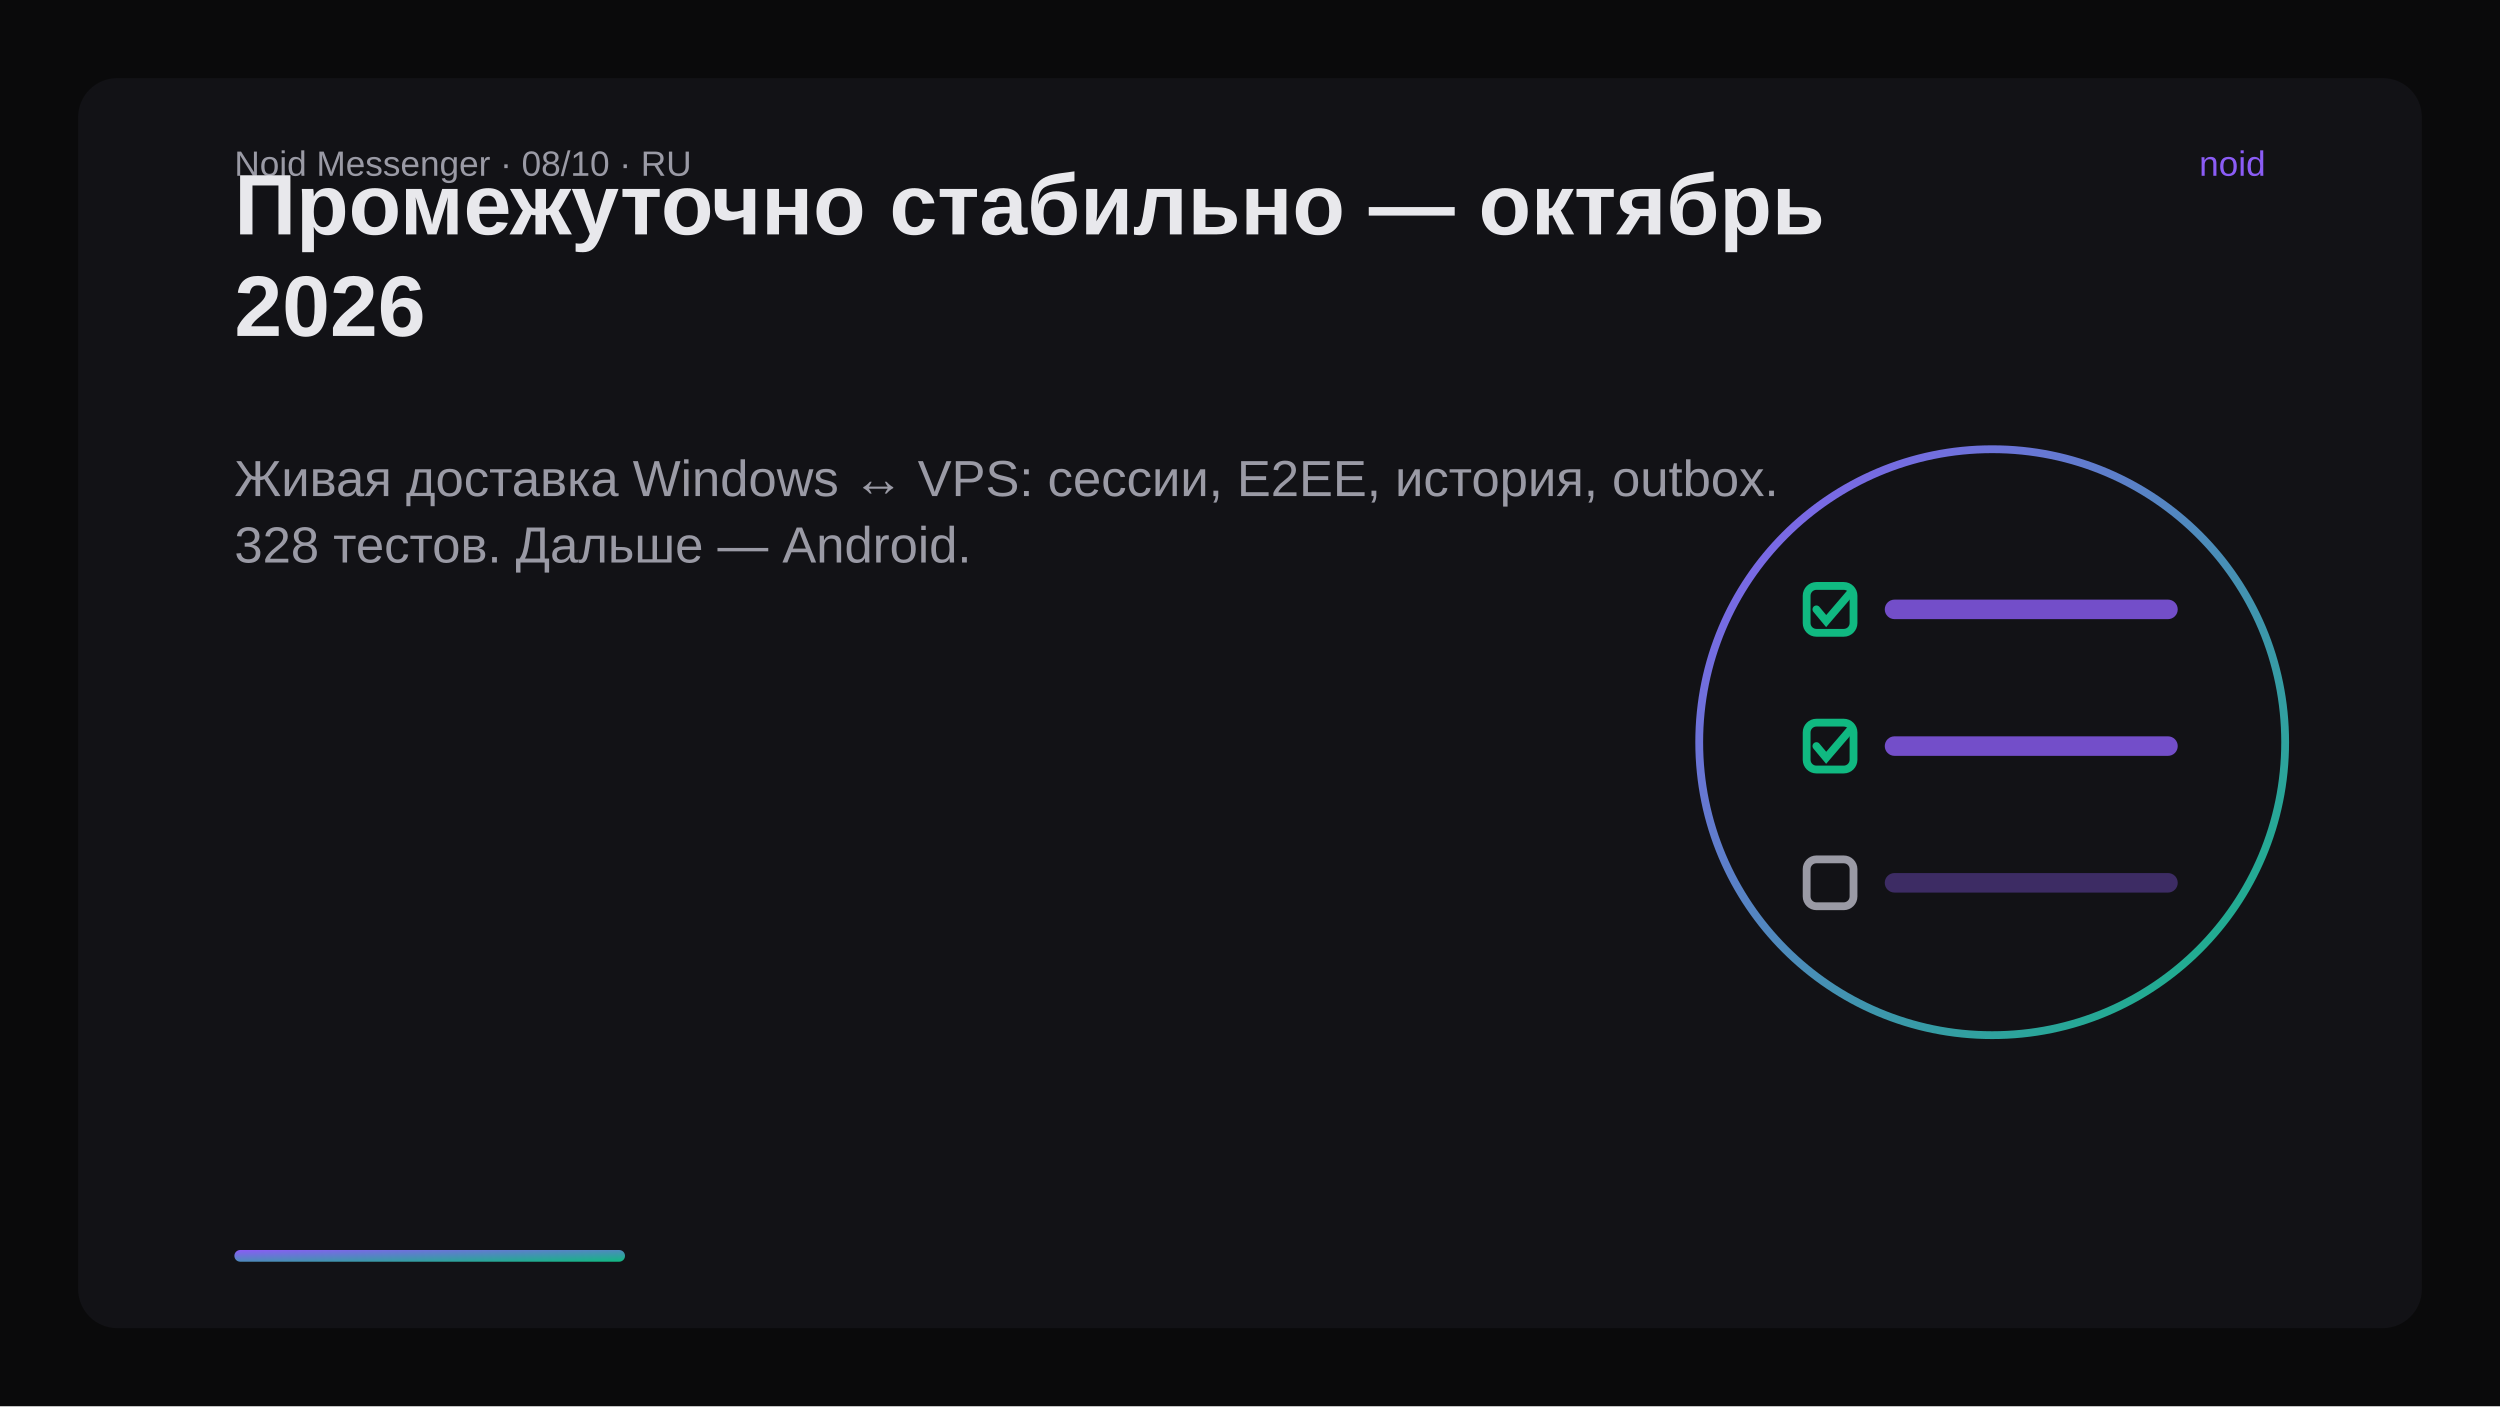
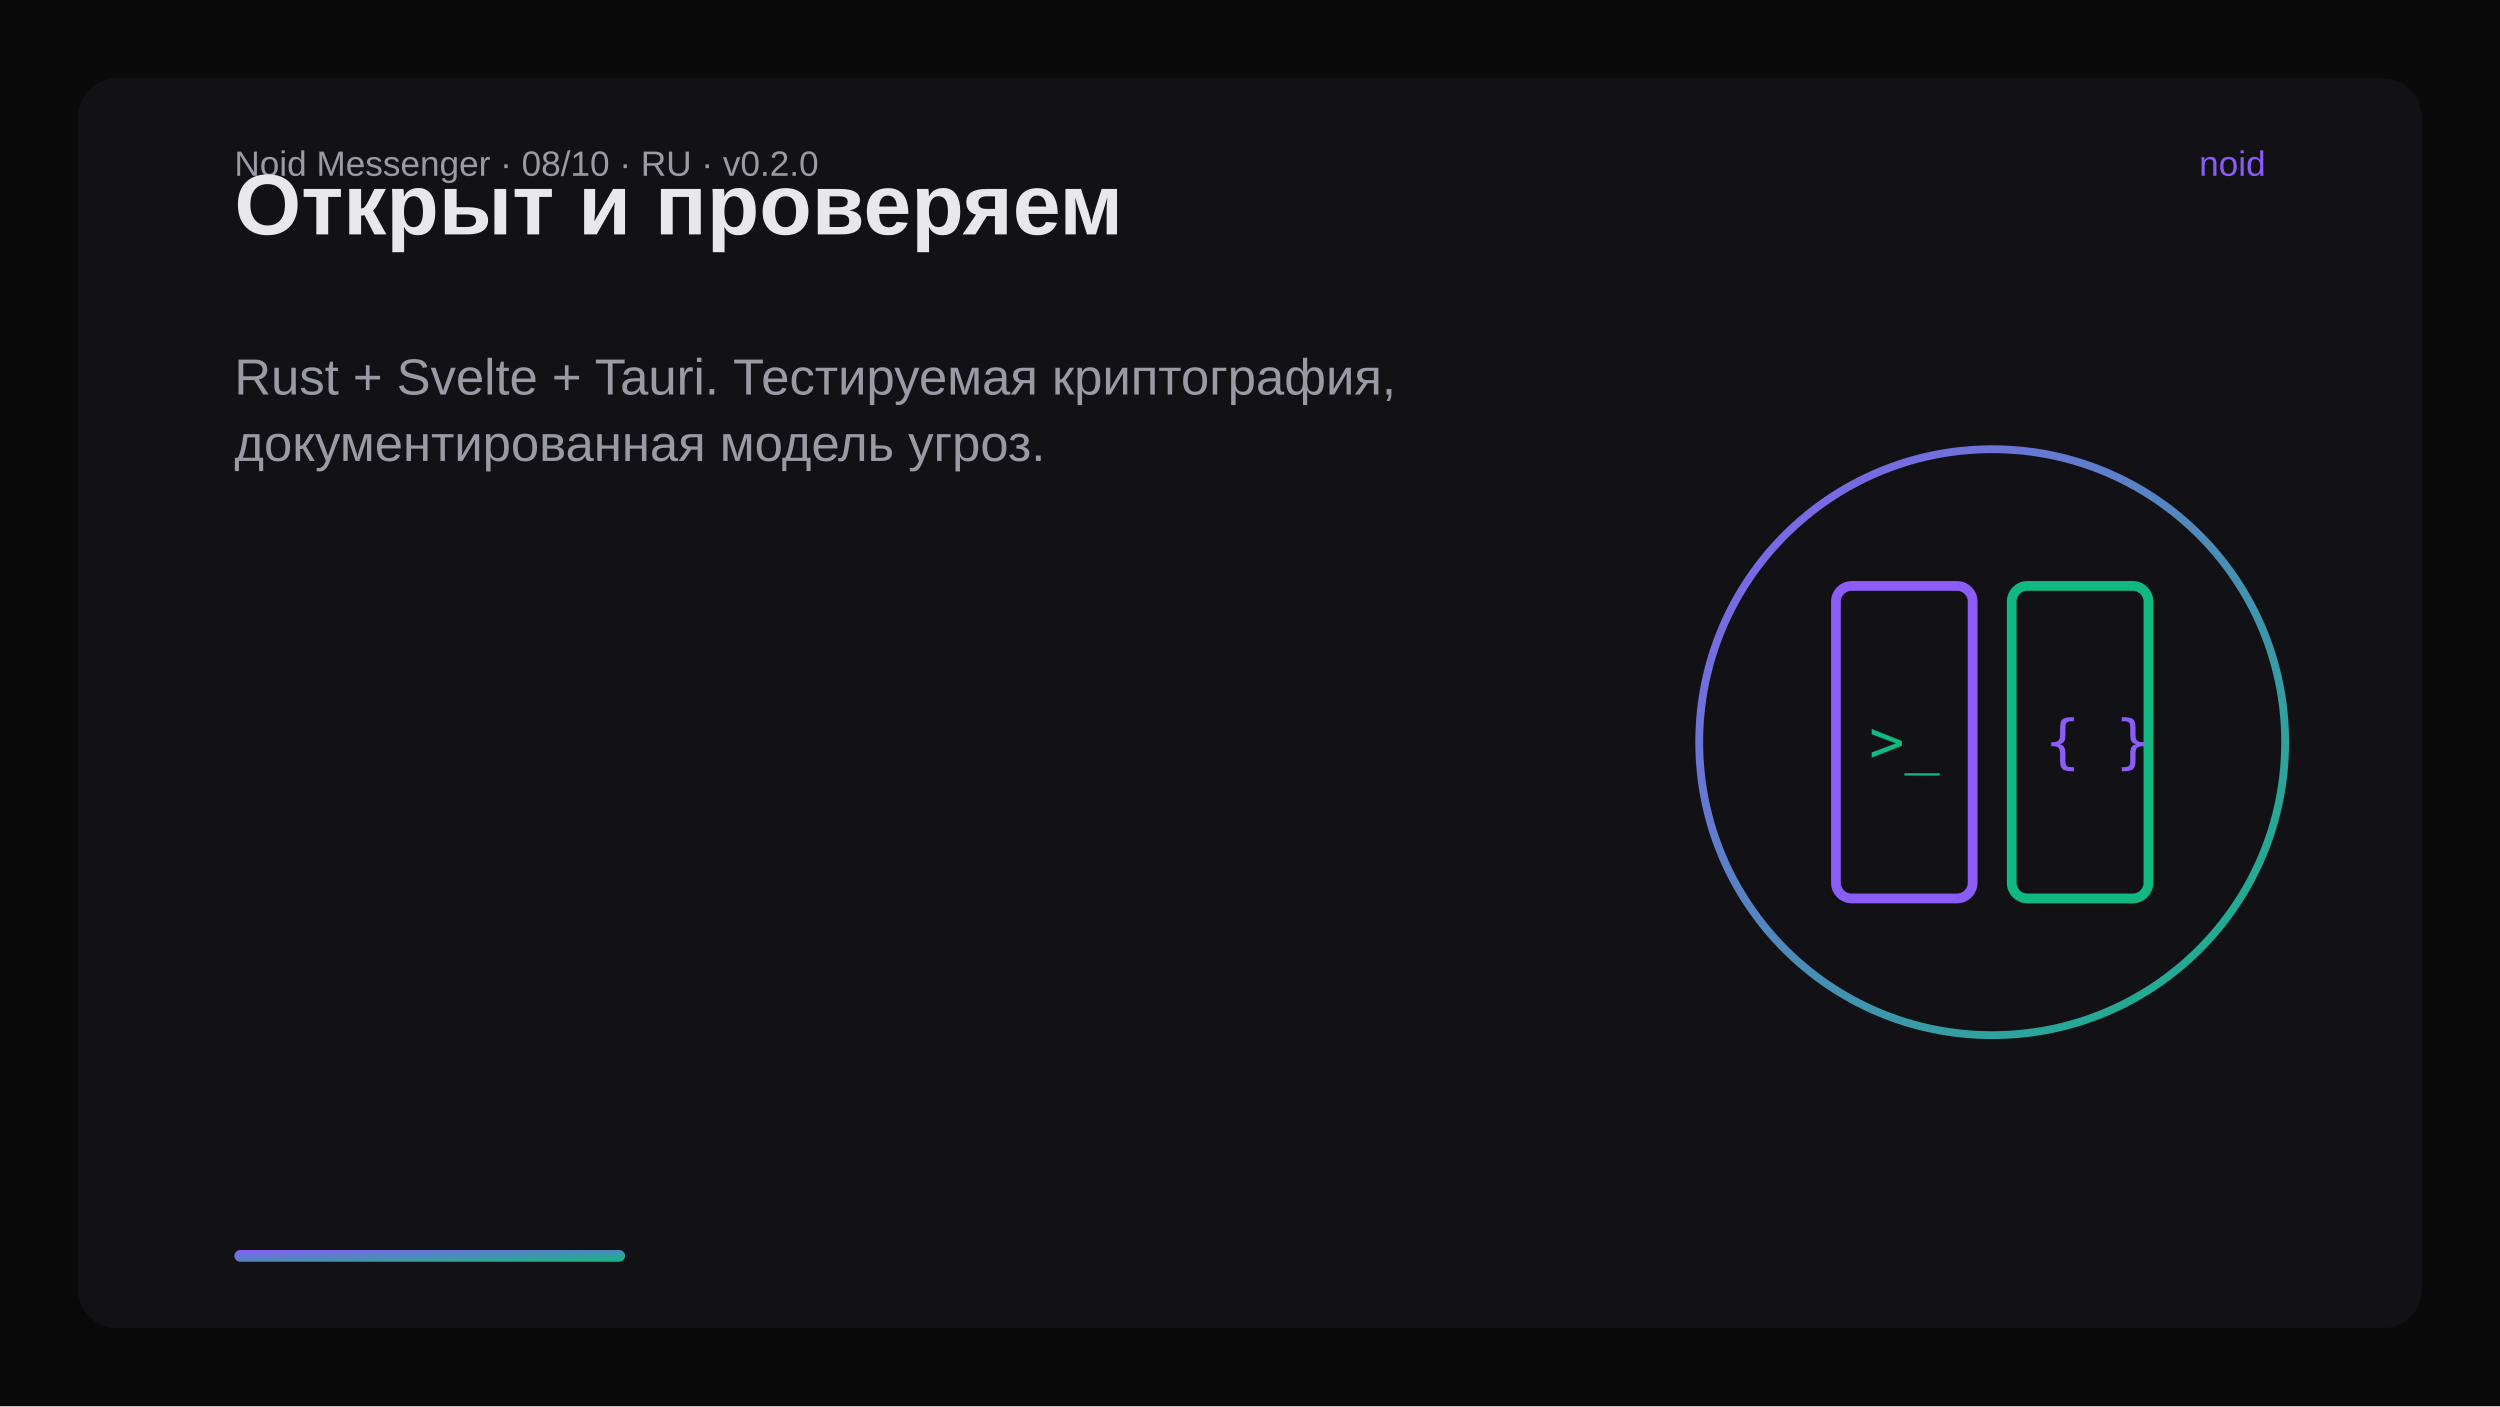
<svg xmlns="http://www.w3.org/2000/svg" width="1280" height="720" viewBox="0 0 1280 720">
  <defs>
    <linearGradient id="g" x1="0" y1="0" x2="1" y2="1">
      <stop offset="0" stop-color="#8b5cf6" />
      <stop offset="1" stop-color="#10b981" />
    </linearGradient>
  </defs>
  <rect width="1280" height="720" fill="#0a0a0b" />
  <rect x="40" y="40" width="1200" height="640" rx="20" fill="#121216" />
-   <text x="120" y="90" font-family="Segoe UI,Arial" font-size="18" fill="#9a9aa5">Noid Messenger · 08/10 · RU</text>
+   <text x="120" y="90" font-family="Segoe UI,Arial" font-size="18" fill="#9a9aa5">Noid Messenger · 08/10 · RU · v0.2.0</text>
  <text x="1160" y="90" text-anchor="end" font-family="Segoe UI,Arial" font-size="18" fill="#8b5cf6">noid</text>
-   <text x="120" y="120" font-family="Segoe UI,Arial" font-size="44" font-weight="700" fill="#e8e8ec">Промежуточно стабильно — октябрь</text>
-   <text x="120" y="172" font-family="Segoe UI,Arial" font-size="44" font-weight="700" fill="#e8e8ec">2026</text>
-   <text x="120" y="254" font-family="Segoe UI,Arial" font-size="26" fill="#9a9aa5">Живая доставка Windows ↔ VPS: сессии, E2EE, история, outbox.</text>
-   <text x="120" y="288" font-family="Segoe UI,Arial" font-size="26" fill="#9a9aa5">328 тестов. Дальше — Android.</text>
+   <text x="120" y="120" font-family="Segoe UI,Arial" font-size="44" font-weight="700" fill="#e8e8ec">Открыт и проверяем</text>
+   <text x="120" y="202" font-family="Segoe UI,Arial" font-size="26" fill="#9a9aa5">Rust + Svelte + Tauri. Тестируемая криптография,</text>
+   <text x="120" y="236" font-family="Segoe UI,Arial" font-size="26" fill="#9a9aa5">документированная модель угроз.</text>
  <circle cx="1020" cy="380" r="150" fill="none" stroke="url(#g)" stroke-width="4" />
-   <g transform="translate(925,300)">
-     <rect width="24" height="24" rx="5" fill="none" stroke="#10b981" stroke-width="4" />
-     <path d="M5 12 l5 6 12 -14" fill="none" stroke="#10b981" stroke-width="4" stroke-linecap="round" />
-   </g>
-   <rect x="965" y="307" width="150" height="10" rx="5" fill="#8b5cf6" opacity="0.8" />
-   <g transform="translate(925,370)">
-     <rect width="24" height="24" rx="5" fill="none" stroke="#10b981" stroke-width="4" />
-     <path d="M5 12 l5 6 12 -14" fill="none" stroke="#10b981" stroke-width="4" stroke-linecap="round" />
-   </g>
-   <rect x="965" y="377" width="150" height="10" rx="5" fill="#8b5cf6" opacity="0.8" />
-   <g transform="translate(925,440)">
-     <rect width="24" height="24" rx="5" fill="none" stroke="#9a9aa5" stroke-width="4" />
-   </g>
-   <rect x="965" y="447" width="150" height="10" rx="5" fill="#8b5cf6" opacity="0.35" />
+   <rect x="940" y="300" width="70" height="160" rx="8" fill="none" stroke="#8b5cf6" stroke-width="5" />
+   <rect x="1030" y="300" width="70" height="160" rx="8" fill="none" stroke="#10b981" stroke-width="5" />
+   <text x="957" y="390" font-family="Consolas,monospace" font-size="30" fill="#10b981">&gt;_</text>
+   <text x="1047" y="390" font-family="Consolas,monospace" font-size="30" fill="#8b5cf6">{ }</text>
  <rect x="120" y="640" width="200" height="6" rx="3" fill="url(#g)" />
</svg>
